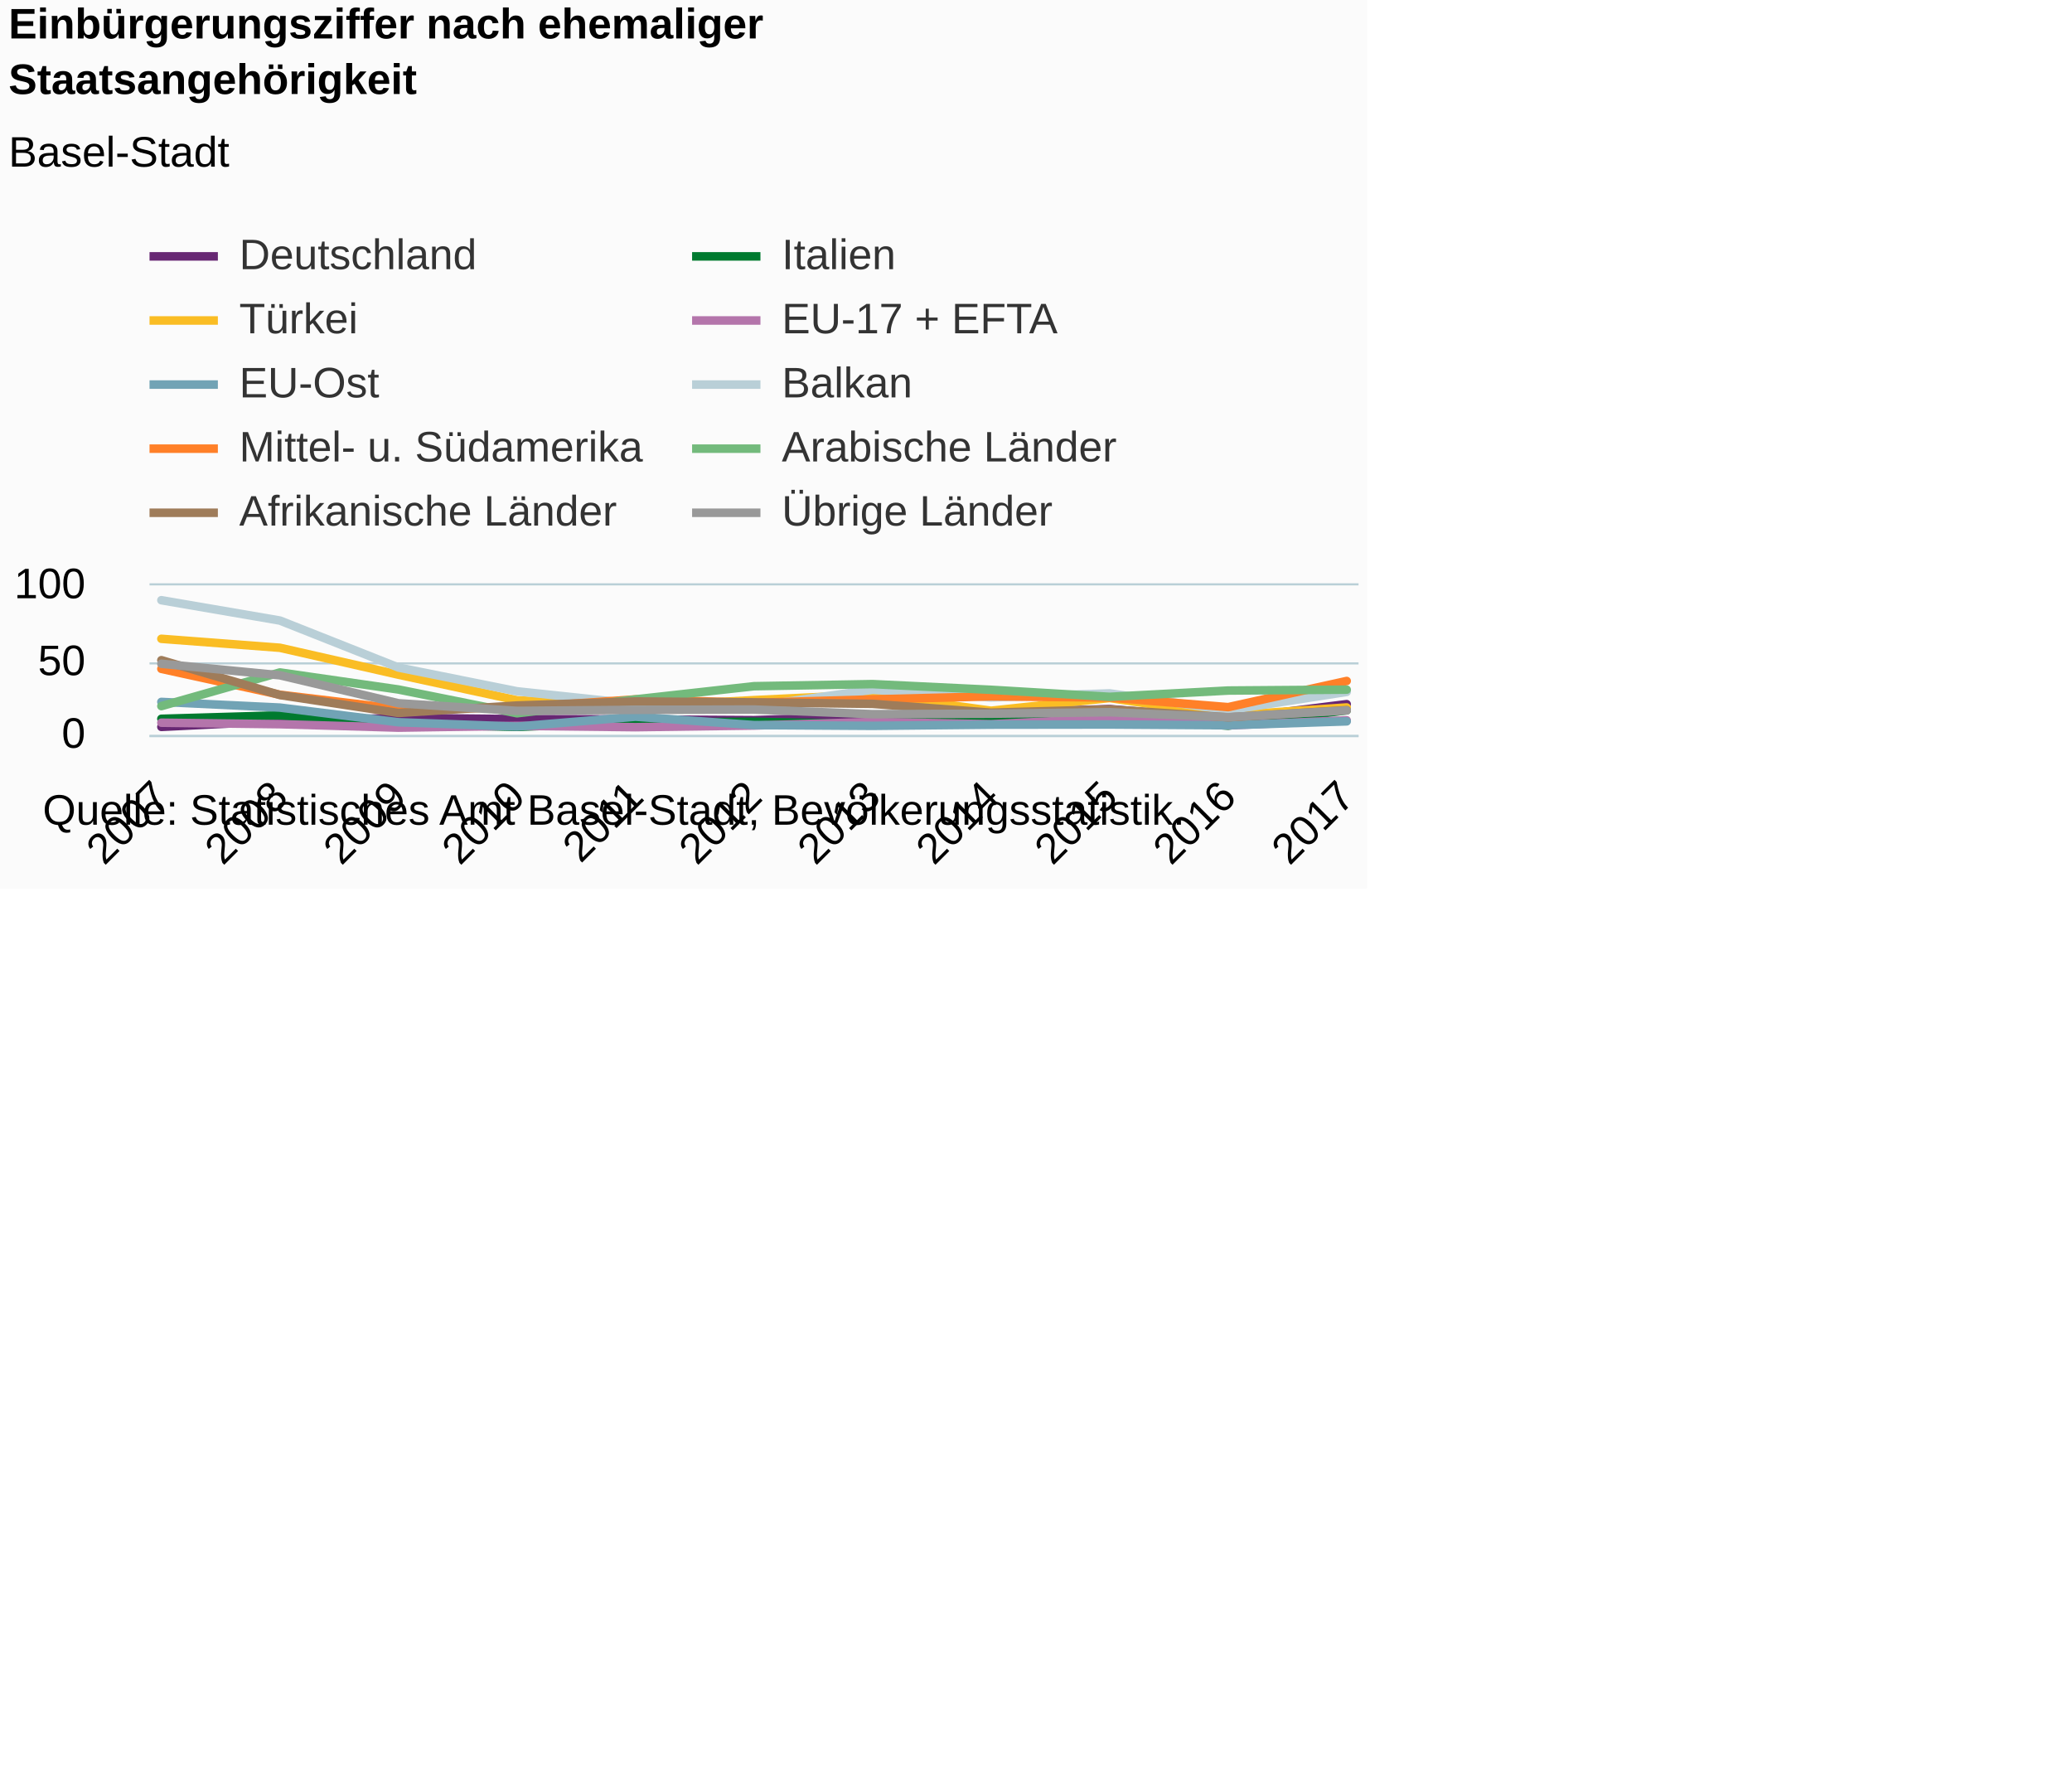
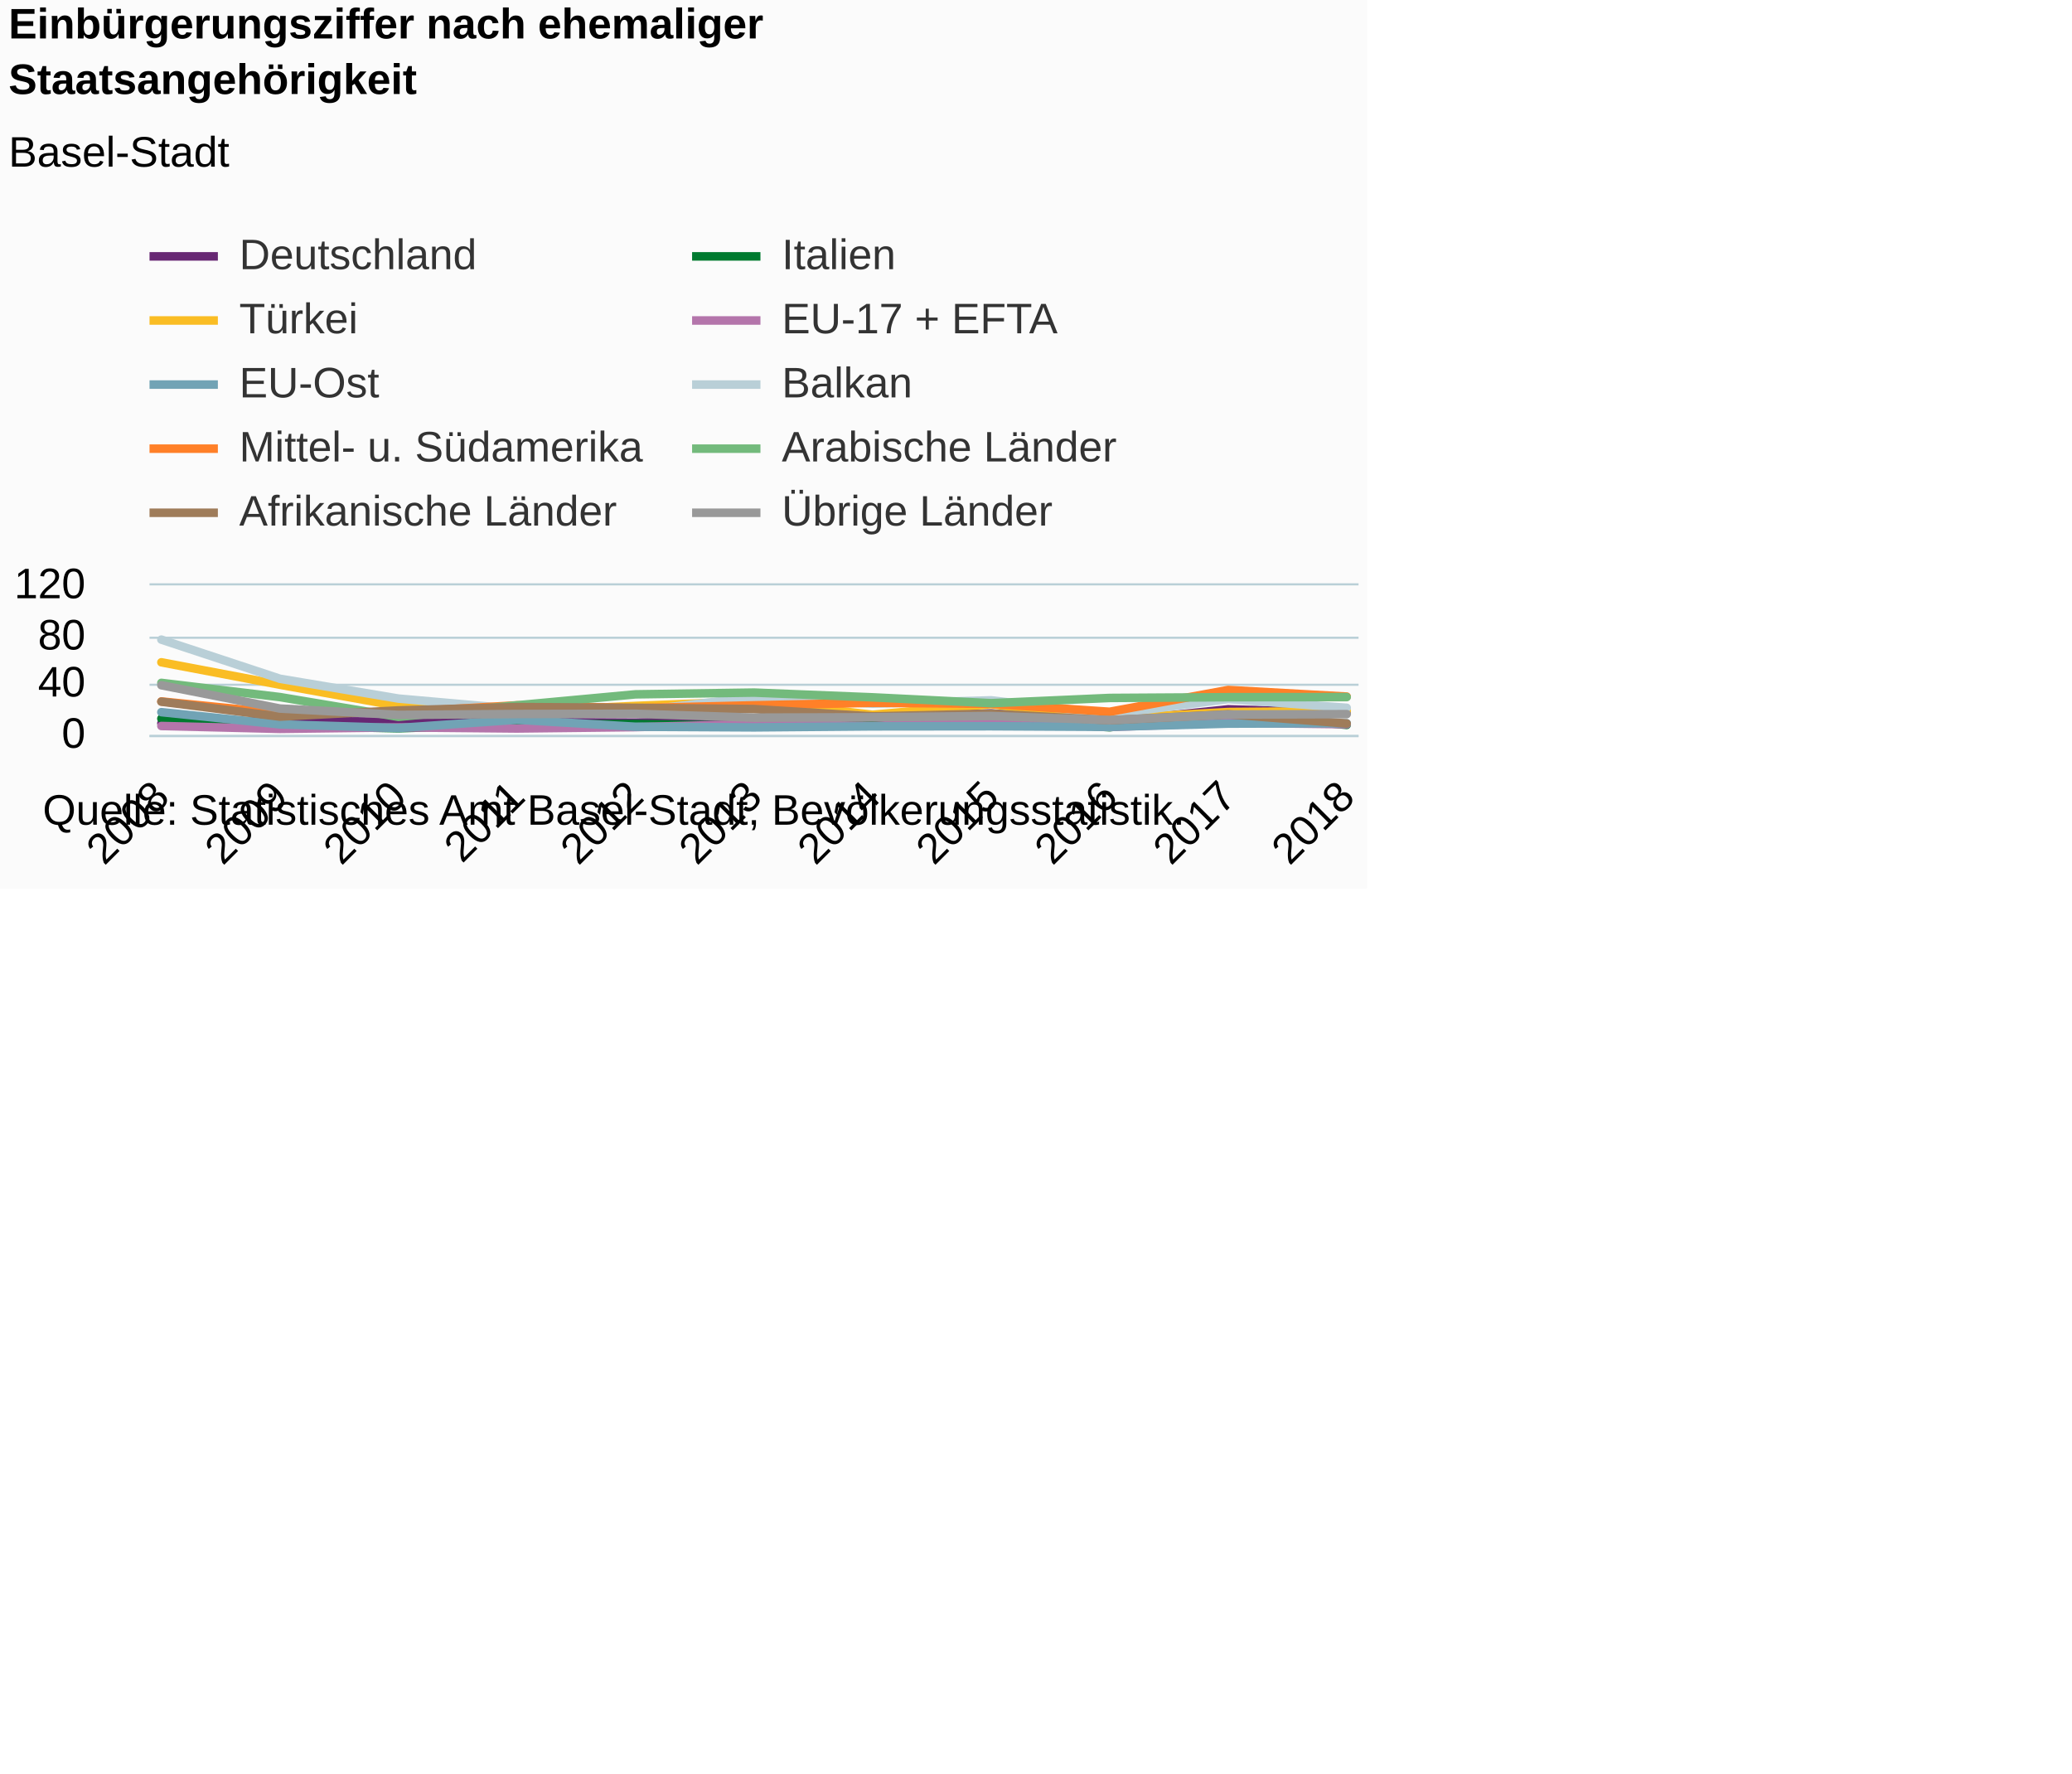
<svg xmlns="http://www.w3.org/2000/svg" version="1.1" class="highcharts-root" style="font-family:Arial;font-size:12px;" viewBox="0 0 485 415">
  <defs>
-     <clipPath id="highcharts-q33ocm9-6">
+     <clipPath id="highcharts-1g0eagx-6">
      <rect x="0" y="0" width="283" height="35" fill="none" />
    </clipPath>
-     <clipPath id="highcharts-q33ocm9-7">
+     <clipPath id="highcharts-1g0eagx-7">
      <rect x="0" y="0" width="283" height="35" fill="none" />
    </clipPath>
  </defs>
  <rect fill="#fbfbfb" class="highcharts-background" x="0" y="0" width="320" height="208" rx="0" ry="0" />
  <rect fill="none" class="highcharts-plot-background" x="35" y="137" width="283" height="35" />
  <g class="highcharts-pane-group" data-z-index="0" />
  <g class="highcharts-grid highcharts-xaxis-grid " data-z-index="1">
    <path fill="none" data-z-index="1" class="highcharts-grid-line" d="M 37.5 137 L 37.5 172" opacity="1" />
    <path fill="none" data-z-index="1" class="highcharts-grid-line" d="M 65.5 137 L 65.5 172" opacity="1" />
    <path fill="none" data-z-index="1" class="highcharts-grid-line" d="M 92.5 137 L 92.5 172" opacity="1" />
    <path fill="none" data-z-index="1" class="highcharts-grid-line" d="M 120.5 137 L 120.5 172" opacity="1" />
    <path fill="none" data-z-index="1" class="highcharts-grid-line" d="M 148.5 137 L 148.5 172" opacity="1" />
    <path fill="none" data-z-index="1" class="highcharts-grid-line" d="M 176.5 137 L 176.5 172" opacity="1" />
    <path fill="none" data-z-index="1" class="highcharts-grid-line" d="M 203.5 137 L 203.5 172" opacity="1" />
    <path fill="none" data-z-index="1" class="highcharts-grid-line" d="M 231.5 137 L 231.5 172" opacity="1" />
    <path fill="none" data-z-index="1" class="highcharts-grid-line" d="M 259.5 137 L 259.5 172" opacity="1" />
    <path fill="none" data-z-index="1" class="highcharts-grid-line" d="M 286.5 137 L 286.5 172" opacity="1" />
    <path fill="none" data-z-index="1" class="highcharts-grid-line" d="M 314.5 137 L 314.5 172" opacity="1" />
  </g>
  <g class="highcharts-grid highcharts-yaxis-grid " data-z-index="1">
    <path fill="none" stroke="#B9CFD7" stroke-width="0.5" data-z-index="1" class="highcharts-grid-line" d="M 35 172.25 L 318 172.25" opacity="1" />
-     <path fill="none" stroke="#B9CFD7" stroke-width="0.5" data-z-index="1" class="highcharts-grid-line" d="M 35 155.25 L 318 155.25" opacity="1" />
+     <path fill="none" stroke="#B9CFD7" stroke-width="0.5" data-z-index="1" class="highcharts-grid-line" d="M 35 160.25 L 318 160.25" opacity="1" />
+     <path fill="none" stroke="#B9CFD7" stroke-width="0.5" data-z-index="1" class="highcharts-grid-line" d="M 35 149.25 L 318 149.25" opacity="1" />
    <path fill="none" stroke="#B9CFD7" stroke-width="0.5" data-z-index="1" class="highcharts-grid-line" d="M 35 136.75 L 318 136.75" opacity="1" />
  </g>
  <rect fill="none" class="highcharts-plot-border" data-z-index="1" x="35" y="137" width="283" height="35" />
  <g class="highcharts-axis highcharts-xaxis " data-z-index="2">
    <path fill="none" class="highcharts-axis-line" stroke="#B9CFD7" stroke-width="0.5" data-z-index="7" d="M 35 172.25 L 318 172.25" />
  </g>
  <g class="highcharts-axis highcharts-yaxis " data-z-index="2">
    <path fill="none" class="highcharts-axis-line" data-z-index="7" d="M 35 137 L 35 172" />
  </g>
  <g class="highcharts-series-group" data-z-index="3">
-     <g data-z-index="0.1" class="highcharts-series highcharts-series-0 highcharts-line-series " transform="translate(35,137) scale(1 1)" clip-path="url(#highcharts-q33ocm9-7)">
-       <path fill="none" d="M 2.775 33.11 L 30.52 31.745 L 58.265 31.01 L 86.01 31.29 L 113.755 31.36 L 141.5 31.535 L 169.245 30.59 L 196.99 29.82 L 224.735 28.945 L 252.48 31.29 L 280.225 27.79" class="highcharts-graph" data-z-index="1" stroke="#672773" stroke-width="2" stroke-linejoin="round" stroke-linecap="round" />
+     <g data-z-index="0.1" class="highcharts-series highcharts-series-0 highcharts-line-series " transform="translate(35,137) scale(1 1)" clip-path="url(#highcharts-1g0eagx-7)">
+       <path fill="none" d="M 2.775 32.288 L 30.52 31.675 L 58.265 31.908 L 86.01 31.967 L 113.755 32.112 L 141.5 31.325 L 169.245 30.683 L 196.99 29.954 L 224.735 31.908 L 252.48 28.992 L 280.225 29.837" class="highcharts-graph" data-z-index="1" stroke="#672773" stroke-width="2" stroke-linejoin="round" stroke-linecap="round" />
    </g>
    <g data-z-index="0.1" class="highcharts-markers highcharts-series-0 highcharts-line-series " transform="translate(35,137) scale(1 1)" clip-path="none" />
-     <g data-z-index="0.1" class="highcharts-series highcharts-series-1 highcharts-line-series " transform="translate(35,137) scale(1 1)" clip-path="url(#highcharts-q33ocm9-7)">
-       <path fill="none" d="M 2.775 31.22 L 30.52 30.415 L 58.265 32.445 L 86.01 33.11 L 113.755 32.095 L 141.5 31.92 L 169.245 32.445 L 196.99 31.08 L 224.735 30.905 L 252.48 32.83 L 280.225 29.225" class="highcharts-graph" data-z-index="1" stroke="#007a2f" stroke-width="2" stroke-linejoin="round" stroke-linecap="round" />
+     <g data-z-index="0.1" class="highcharts-series highcharts-series-1 highcharts-line-series " transform="translate(35,137) scale(1 1)" clip-path="url(#highcharts-1g0eagx-7)">
+       <path fill="none" d="M 2.775 31.179 L 30.52 32.871 L 58.265 33.425 L 86.01 32.579 L 113.755 32.433 L 141.5 32.871 L 169.245 31.733 L 196.99 31.587 L 224.735 33.192 L 252.48 30.188 L 280.225 32.638" class="highcharts-graph" data-z-index="1" stroke="#007a2f" stroke-width="2" stroke-linejoin="round" stroke-linecap="round" />
    </g>
    <g data-z-index="0.1" class="highcharts-markers highcharts-series-1 highcharts-line-series " transform="translate(35,137) scale(1 1)" clip-path="none" />
-     <g data-z-index="0.1" class="highcharts-series highcharts-series-2 highcharts-line-series " transform="translate(35,137) scale(1 1)" clip-path="url(#highcharts-q33ocm9-7)">
-       <path fill="none" d="M 2.775 12.495 L 30.52 14.595 L 58.265 20.895 L 86.01 26.88 L 113.755 28.35 L 141.5 26.845 L 169.245 25.515 L 196.99 29.33 L 224.735 26.355 L 252.48 30.415 L 280.225 28.56" class="highcharts-graph" data-z-index="1" stroke="#fabd24" stroke-width="2" stroke-linejoin="round" stroke-linecap="round" />
+     <g data-z-index="0.1" class="highcharts-series highcharts-series-2 highcharts-line-series " transform="translate(35,137) scale(1 1)" clip-path="url(#highcharts-1g0eagx-7)">
+       <path fill="none" d="M 2.775 17.996 L 30.52 23.246 L 58.265 28.233 L 86.01 29.458 L 113.755 28.204 L 141.5 27.096 L 169.245 30.275 L 196.99 27.796 L 224.735 31.179 L 252.48 29.633 L 280.225 29.4" class="highcharts-graph" data-z-index="1" stroke="#fabd24" stroke-width="2" stroke-linejoin="round" stroke-linecap="round" />
    </g>
    <g data-z-index="0.1" class="highcharts-markers highcharts-series-2 highcharts-line-series " transform="translate(35,137) scale(1 1)" clip-path="none" />
-     <g data-z-index="0.1" class="highcharts-series highcharts-series-3 highcharts-line-series " transform="translate(35,137) scale(1 1)" clip-path="url(#highcharts-q33ocm9-7)">
-       <path fill="none" d="M 2.775 32.13 L 30.52 32.48 L 58.265 33.285 L 86.01 32.865 L 113.755 33.18 L 141.5 32.795 L 169.245 31.955 L 196.99 32.48 L 224.735 31.15 L 252.48 32.76 L 280.225 31.57" class="highcharts-graph" data-z-index="1" stroke="#b475ab" stroke-width="2" stroke-linejoin="round" stroke-linecap="round" />
+     <g data-z-index="0.1" class="highcharts-series highcharts-series-3 highcharts-line-series " transform="translate(35,137) scale(1 1)" clip-path="url(#highcharts-1g0eagx-7)">
+       <path fill="none" d="M 2.775 32.9 L 30.52 33.571 L 58.265 33.221 L 86.01 33.483 L 113.755 33.163 L 141.5 32.462 L 169.245 32.9 L 196.99 31.792 L 224.735 33.133 L 252.48 32.142 L 280.225 32.492" class="highcharts-graph" data-z-index="1" stroke="#b475ab" stroke-width="2" stroke-linejoin="round" stroke-linecap="round" />
    </g>
    <g data-z-index="0.1" class="highcharts-markers highcharts-series-3 highcharts-line-series " transform="translate(35,137) scale(1 1)" clip-path="none" />
-     <g data-z-index="0.1" class="highcharts-series highcharts-series-4 highcharts-line-series " transform="translate(35,137) scale(1 1)" clip-path="url(#highcharts-q33ocm9-7)">
-       <path fill="none" d="M 2.775 27.265 L 30.52 28.595 L 58.265 32.025 L 86.01 33.04 L 113.755 30.73 L 141.5 32.69 L 169.245 32.865 L 196.99 32.585 L 224.735 32.55 L 252.48 32.725 L 280.225 31.815" class="highcharts-graph" data-z-index="1" stroke="#71a3b5" stroke-width="2" stroke-linejoin="round" stroke-linecap="round" />
+     <g data-z-index="0.1" class="highcharts-series highcharts-series-4 highcharts-line-series " transform="translate(35,137) scale(1 1)" clip-path="url(#highcharts-1g0eagx-7)">
+       <path fill="none" d="M 2.775 29.663 L 30.52 32.521 L 58.265 33.367 L 86.01 31.442 L 113.755 33.075 L 141.5 33.221 L 169.245 32.987 L 196.99 32.958 L 224.735 33.104 L 252.48 32.346 L 280.225 32.258" class="highcharts-graph" data-z-index="1" stroke="#71a3b5" stroke-width="2" stroke-linejoin="round" stroke-linecap="round" />
    </g>
    <g data-z-index="0.1" class="highcharts-markers highcharts-series-4 highcharts-line-series " transform="translate(35,137) scale(1 1)" clip-path="none" />
-     <g data-z-index="0.1" class="highcharts-series highcharts-series-5 highcharts-line-series " transform="translate(35,137) scale(1 1)" clip-path="url(#highcharts-q33ocm9-7)">
-       <path fill="none" d="M 2.775 3.465 L 30.52 8.225 L 58.265 19.215 L 86.01 24.78 L 113.755 27.72 L 141.5 28.28 L 169.245 24.43 L 196.99 26.215 L 224.735 25.27 L 252.48 29.225 L 280.225 24.92" class="highcharts-graph" data-z-index="1" stroke="#b9cfd7" stroke-width="2" stroke-linejoin="round" stroke-linecap="round" />
+     <g data-z-index="0.1" class="highcharts-series highcharts-series-5 highcharts-line-series " transform="translate(35,137) scale(1 1)" clip-path="url(#highcharts-1g0eagx-7)">
+       <path fill="none" d="M 2.775 12.688 L 30.52 21.846 L 58.265 26.483 L 86.01 28.933 L 113.755 29.4 L 141.5 26.192 L 169.245 27.679 L 196.99 26.892 L 224.735 30.188 L 252.48 26.6 L 280.225 28.642" class="highcharts-graph" data-z-index="1" stroke="#b9cfd7" stroke-width="2" stroke-linejoin="round" stroke-linecap="round" />
    </g>
    <g data-z-index="0.1" class="highcharts-markers highcharts-series-5 highcharts-line-series " transform="translate(35,137) scale(1 1)" clip-path="none" />
-     <g data-z-index="0.1" class="highcharts-series highcharts-series-6 highcharts-line-series " transform="translate(35,137) scale(1 1)" clip-path="url(#highcharts-q33ocm9-7)">
-       <path fill="none" d="M 2.775 19.53 L 30.52 25.585 L 58.265 28.91 L 86.01 28.595 L 113.755 26.67 L 141.5 27.475 L 169.245 26.67 L 196.99 25.97 L 224.735 26.25 L 252.48 28.49 L 280.225 22.365" class="highcharts-graph" data-z-index="1" stroke="#ff8028" stroke-width="2" stroke-linejoin="round" stroke-linecap="round" />
+     <g data-z-index="0.1" class="highcharts-series highcharts-series-6 highcharts-line-series " transform="translate(35,137) scale(1 1)" clip-path="url(#highcharts-1g0eagx-7)">
+       <path fill="none" d="M 2.775 27.154 L 30.52 29.925 L 58.265 29.663 L 86.01 28.058 L 113.755 28.729 L 141.5 28.058 L 169.245 27.475 L 196.99 27.708 L 224.735 29.575 L 252.48 24.471 L 280.225 26.017" class="highcharts-graph" data-z-index="1" stroke="#ff8028" stroke-width="2" stroke-linejoin="round" stroke-linecap="round" />
    </g>
    <g data-z-index="0.1" class="highcharts-markers highcharts-series-6 highcharts-line-series " transform="translate(35,137) scale(1 1)" clip-path="none" />
-     <g data-z-index="0.1" class="highcharts-series highcharts-series-7 highcharts-line-series " transform="translate(35,137) scale(1 1)" clip-path="url(#highcharts-q33ocm9-7)">
-       <path fill="none" d="M 2.775 28.245 L 30.52 20.37 L 58.265 24.36 L 86.01 29.925 L 113.755 26.67 L 141.5 23.59 L 169.245 23.1 L 196.99 24.43 L 224.735 26.075 L 252.48 24.605 L 280.225 24.395" class="highcharts-graph" data-z-index="1" stroke="#73ba7c" stroke-width="2" stroke-linejoin="round" stroke-linecap="round" />
+     <g data-z-index="0.1" class="highcharts-series highcharts-series-7 highcharts-line-series " transform="translate(35,137) scale(1 1)" clip-path="url(#highcharts-1g0eagx-7)">
+       <path fill="none" d="M 2.775 22.808 L 30.52 26.133 L 58.265 30.771 L 86.01 28.058 L 113.755 25.492 L 141.5 25.083 L 169.245 26.192 L 196.99 27.562 L 224.735 26.337 L 252.48 26.163 L 280.225 26.133" class="highcharts-graph" data-z-index="1" stroke="#73ba7c" stroke-width="2" stroke-linejoin="round" stroke-linecap="round" />
    </g>
    <g data-z-index="0.1" class="highcharts-markers highcharts-series-7 highcharts-line-series " transform="translate(35,137) scale(1 1)" clip-path="none" />
-     <g data-z-index="0.1" class="highcharts-series highcharts-series-8 highcharts-line-series " transform="translate(35,137) scale(1 1)" clip-path="url(#highcharts-q33ocm9-7)">
-       <path fill="none" d="M 2.775 17.5 L 30.52 25.655 L 58.265 29.855 L 86.01 28.105 L 113.755 27.16 L 141.5 27.37 L 169.245 27.72 L 196.99 29.785 L 224.735 29.015 L 252.48 30.87 L 280.225 29.19" class="highcharts-graph" data-z-index="1" stroke="#9f7c5a" stroke-width="2" stroke-linejoin="round" stroke-linecap="round" />
+     <g data-z-index="0.1" class="highcharts-series highcharts-series-8 highcharts-line-series " transform="translate(35,137) scale(1 1)" clip-path="url(#highcharts-1g0eagx-7)">
+       <path fill="none" d="M 2.775 27.212 L 30.52 30.712 L 58.265 29.254 L 86.01 28.467 L 113.755 28.642 L 141.5 28.933 L 169.245 30.654 L 196.99 30.012 L 224.735 31.558 L 252.48 30.158 L 280.225 32.317" class="highcharts-graph" data-z-index="1" stroke="#9f7c5a" stroke-width="2" stroke-linejoin="round" stroke-linecap="round" />
    </g>
    <g data-z-index="0.1" class="highcharts-markers highcharts-series-8 highcharts-line-series " transform="translate(35,137) scale(1 1)" clip-path="none" />
-     <g data-z-index="0.1" class="highcharts-series highcharts-series-9 highcharts-line-series " transform="translate(35,137) scale(1 1)" clip-path="url(#highcharts-q33ocm9-7)">
-       <path fill="none" d="M 2.775 18.34 L 30.52 21.035 L 58.265 27.58 L 86.01 29.365 L 113.755 29.12 L 141.5 29.05 L 169.245 30.135 L 196.99 30.03 L 224.735 29.68 L 252.48 30.835 L 280.225 29.26" class="highcharts-graph" data-z-index="1" stroke="#999999" stroke-width="2" stroke-linejoin="round" stroke-linecap="round" />
+     <g data-z-index="0.1" class="highcharts-series highcharts-series-9 highcharts-line-series " transform="translate(35,137) scale(1 1)" clip-path="url(#highcharts-1g0eagx-7)">
+       <path fill="none" d="M 2.775 23.362 L 30.52 28.817 L 58.265 30.304 L 86.01 30.1 L 113.755 30.042 L 141.5 30.946 L 169.245 30.858 L 196.99 30.567 L 224.735 31.529 L 252.48 30.217 L 280.225 30.129" class="highcharts-graph" data-z-index="1" stroke="#999999" stroke-width="2" stroke-linejoin="round" stroke-linecap="round" />
    </g>
    <g data-z-index="0.1" class="highcharts-markers highcharts-series-9 highcharts-line-series " transform="translate(35,137) scale(1 1)" clip-path="none" />
  </g>
  <text x="2" text-anchor="start" class="highcharts-title" data-z-index="4" style="color:#000000;font-size:10px;font-weight:bold;fill:#000000;" y="9">
    <tspan>Einbürgerungsziffer nach ehemaliger</tspan>
    <tspan dy="13" x="2">Staatsangehörigkeit</tspan>
  </text>
  <text x="2" text-anchor="start" class="highcharts-subtitle" data-z-index="4" style="color:#000000;font-size:10px;font-weight:normal;font-family:Arial;fill:#000000;" y="39">
    <tspan>Basel-Stadt</tspan>
  </text>
  <g class="highcharts-legend" data-z-index="7" transform="translate(35,55)">
    <rect fill="none" class="highcharts-legend-box" rx="0" ry="0" x="0" y="0" width="249" height="70" visibility="visible" />
    <g data-z-index="1">
      <g>
        <g class="highcharts-legend-item highcharts-line-series highcharts-color-undefined highcharts-series-0" data-z-index="1" transform="translate(0,-5)">
          <path fill="none" d="M 0 10 L 16 10" class="highcharts-graph" stroke="#672773" stroke-width="2" />
          <text x="21" style="color:#333333;font-size:10px;font-weight:normal;cursor:pointer;fill:#333333;" text-anchor="start" data-z-index="2" y="13">
            <tspan>Deutschland</tspan>
          </text>
        </g>
        <g class="highcharts-legend-item highcharts-line-series highcharts-color-undefined highcharts-series-1" data-z-index="1" transform="translate(127,-5)">
          <path fill="none" d="M 0 10 L 16 10" class="highcharts-graph" stroke="#007a2f" stroke-width="2" />
          <text x="21" y="13" style="color:#333333;font-size:10px;font-weight:normal;cursor:pointer;fill:#333333;" text-anchor="start" data-z-index="2">
            <tspan>Italien</tspan>
          </text>
        </g>
        <g class="highcharts-legend-item highcharts-line-series highcharts-color-undefined highcharts-series-2" data-z-index="1" transform="translate(0,10)">
          <path fill="none" d="M 0 10 L 16 10" class="highcharts-graph" stroke="#fabd24" stroke-width="2" />
          <text x="21" y="13" style="color:#333333;font-size:10px;font-weight:normal;cursor:pointer;fill:#333333;" text-anchor="start" data-z-index="2">
            <tspan>Türkei</tspan>
          </text>
        </g>
        <g class="highcharts-legend-item highcharts-line-series highcharts-color-undefined highcharts-series-3" data-z-index="1" transform="translate(127,10)">
          <path fill="none" d="M 0 10 L 16 10" class="highcharts-graph" stroke="#b475ab" stroke-width="2" />
          <text x="21" y="13" style="color:#333333;font-size:10px;font-weight:normal;cursor:pointer;fill:#333333;" text-anchor="start" data-z-index="2">
            <tspan>EU-17 + EFTA</tspan>
          </text>
        </g>
        <g class="highcharts-legend-item highcharts-line-series highcharts-color-undefined highcharts-series-4" data-z-index="1" transform="translate(0,25)">
          <path fill="none" d="M 0 10 L 16 10" class="highcharts-graph" stroke="#71a3b5" stroke-width="2" />
          <text x="21" y="13" style="color:#333333;font-size:10px;font-weight:normal;cursor:pointer;fill:#333333;" text-anchor="start" data-z-index="2">
            <tspan>EU-Ost</tspan>
          </text>
        </g>
        <g class="highcharts-legend-item highcharts-line-series highcharts-color-undefined highcharts-series-5" data-z-index="1" transform="translate(127,25)">
          <path fill="none" d="M 0 10 L 16 10" class="highcharts-graph" stroke="#b9cfd7" stroke-width="2" />
          <text x="21" y="13" style="color:#333333;font-size:10px;font-weight:normal;cursor:pointer;fill:#333333;" text-anchor="start" data-z-index="2">
            <tspan>Balkan</tspan>
          </text>
        </g>
        <g class="highcharts-legend-item highcharts-line-series highcharts-color-undefined highcharts-series-6" data-z-index="1" transform="translate(0,40)">
          <path fill="none" d="M 0 10 L 16 10" class="highcharts-graph" stroke="#ff8028" stroke-width="2" />
          <text x="21" y="13" style="color:#333333;font-size:10px;font-weight:normal;cursor:pointer;fill:#333333;" text-anchor="start" data-z-index="2">
            <tspan>Mittel- u. Südamerika</tspan>
          </text>
        </g>
        <g class="highcharts-legend-item highcharts-line-series highcharts-color-undefined highcharts-series-7" data-z-index="1" transform="translate(127,40)">
          <path fill="none" d="M 0 10 L 16 10" class="highcharts-graph" stroke="#73ba7c" stroke-width="2" />
          <text x="21" y="13" style="color:#333333;font-size:10px;font-weight:normal;cursor:pointer;fill:#333333;" text-anchor="start" data-z-index="2">
            <tspan>Arabische Länder</tspan>
          </text>
        </g>
        <g class="highcharts-legend-item highcharts-line-series highcharts-color-undefined highcharts-series-8" data-z-index="1" transform="translate(0,55)">
          <path fill="none" d="M 0 10 L 16 10" class="highcharts-graph" stroke="#9f7c5a" stroke-width="2" />
          <text x="21" y="13" style="color:#333333;font-size:10px;font-weight:normal;cursor:pointer;fill:#333333;" text-anchor="start" data-z-index="2">
            <tspan>Afrikanische Länder</tspan>
          </text>
        </g>
        <g class="highcharts-legend-item highcharts-line-series highcharts-color-undefined highcharts-series-9" data-z-index="1" transform="translate(127,55)">
          <path fill="none" d="M 0 10 L 16 10" class="highcharts-graph" stroke="#999999" stroke-width="2" />
          <text x="21" y="13" style="color:#333333;font-size:10px;font-weight:normal;cursor:pointer;fill:#333333;" text-anchor="start" data-z-index="2">
            <tspan>Übrige Länder</tspan>
          </text>
        </g>
      </g>
    </g>
  </g>
  <g class="highcharts-axis-labels highcharts-xaxis-labels " data-z-index="7">
-     <text x="40.132" style="color:#000000;cursor:default;font-size:10px;white-space:nowrap;fill:#000000;" text-anchor="end" transform="translate(0,0) rotate(-45 40.13153 187)" y="187" opacity="1">2007</text>
-     <text x="67.877" style="color:#000000;cursor:default;font-size:10px;white-space:nowrap;fill:#000000;" text-anchor="end" transform="translate(0,0) rotate(-45 67.87663 187)" y="187" opacity="1">2008</text>
-     <text x="95.622" style="color:#000000;cursor:default;font-size:10px;white-space:nowrap;fill:#000000;" text-anchor="end" transform="translate(0,0) rotate(-45 95.62173 187)" y="187" opacity="1">2009</text>
-     <text x="123.367" style="color:#000000;cursor:default;font-size:10px;white-space:nowrap;fill:#000000;" text-anchor="end" transform="translate(0,0) rotate(-45 123.3668 187)" y="187" opacity="1">2010</text>
-     <text x="151.112" style="color:#000000;cursor:default;font-size:10px;white-space:nowrap;fill:#000000;" text-anchor="end" transform="translate(0,0) rotate(-45 151.1119 187)" y="187" opacity="1">2011</text>
-     <text x="178.857" style="color:#000000;cursor:default;font-size:10px;white-space:nowrap;fill:#000000;" text-anchor="end" transform="translate(0,0) rotate(-45 178.857 187)" y="187" opacity="1">2012</text>
-     <text x="206.602" style="color:#000000;cursor:default;font-size:10px;white-space:nowrap;fill:#000000;" text-anchor="end" transform="translate(0,0) rotate(-45 206.6021 187)" y="187" opacity="1">2013</text>
-     <text x="234.347" style="color:#000000;cursor:default;font-size:10px;white-space:nowrap;fill:#000000;" text-anchor="end" transform="translate(0,0) rotate(-45 234.3472 187)" y="187" opacity="1">2014</text>
-     <text x="262.092" style="color:#000000;cursor:default;font-size:10px;white-space:nowrap;fill:#000000;" text-anchor="end" transform="translate(0,0) rotate(-45 262.0923 187)" y="187" opacity="1">2015</text>
-     <text x="289.837" style="color:#000000;cursor:default;font-size:10px;white-space:nowrap;fill:#000000;" text-anchor="end" transform="translate(0,0) rotate(-45 289.8374 187)" y="187" opacity="1">2016</text>
-     <text x="317.583" style="color:#000000;cursor:default;font-size:10px;white-space:nowrap;fill:#000000;" text-anchor="end" transform="translate(0,0) rotate(-45 317.5825 187)" y="187" opacity="1">2017</text>
+     <text x="40.132" style="color:#000000;cursor:default;font-size:10px;white-space:nowrap;fill:#000000;" text-anchor="end" transform="translate(0,0) rotate(-45 40.13153 187)" y="187" opacity="1">2008</text>
+     <text x="67.877" style="color:#000000;cursor:default;font-size:10px;white-space:nowrap;fill:#000000;" text-anchor="end" transform="translate(0,0) rotate(-45 67.87663 187)" y="187" opacity="1">2009</text>
+     <text x="95.622" style="color:#000000;cursor:default;font-size:10px;white-space:nowrap;fill:#000000;" text-anchor="end" transform="translate(0,0) rotate(-45 95.62173 187)" y="187" opacity="1">2010</text>
+     <text x="123.367" style="color:#000000;cursor:default;font-size:10px;white-space:nowrap;fill:#000000;" text-anchor="end" transform="translate(0,0) rotate(-45 123.3668 187)" y="187" opacity="1">2011</text>
+     <text x="151.112" style="color:#000000;cursor:default;font-size:10px;white-space:nowrap;fill:#000000;" text-anchor="end" transform="translate(0,0) rotate(-45 151.1119 187)" y="187" opacity="1">2012</text>
+     <text x="178.857" style="color:#000000;cursor:default;font-size:10px;white-space:nowrap;fill:#000000;" text-anchor="end" transform="translate(0,0) rotate(-45 178.857 187)" y="187" opacity="1">2013</text>
+     <text x="206.602" style="color:#000000;cursor:default;font-size:10px;white-space:nowrap;fill:#000000;" text-anchor="end" transform="translate(0,0) rotate(-45 206.6021 187)" y="187" opacity="1">2014</text>
+     <text x="234.347" style="color:#000000;cursor:default;font-size:10px;white-space:nowrap;fill:#000000;" text-anchor="end" transform="translate(0,0) rotate(-45 234.3472 187)" y="187" opacity="1">2015</text>
+     <text x="262.092" style="color:#000000;cursor:default;font-size:10px;white-space:nowrap;fill:#000000;" text-anchor="end" transform="translate(0,0) rotate(-45 262.0923 187)" y="187" opacity="1">2016</text>
+     <text x="289.837" style="color:#000000;cursor:default;font-size:10px;white-space:nowrap;fill:#000000;" text-anchor="end" transform="translate(0,0) rotate(-45 289.8374 187)" y="187" opacity="1">2017</text>
+     <text x="317.583" style="color:#000000;cursor:default;font-size:10px;white-space:nowrap;fill:#000000;" text-anchor="end" transform="translate(0,0) rotate(-45 317.5825 187)" y="187" opacity="1">2018</text>
  </g>
  <g class="highcharts-axis-labels highcharts-yaxis-labels " data-z-index="7">
    <text x="20" style="color:#000000;cursor:default;font-size:10;fill:#000000;" text-anchor="end" transform="translate(0,0)" y="175" opacity="1">0</text>
-     <text x="20" style="color:#000000;cursor:default;font-size:10;fill:#000000;" text-anchor="end" transform="translate(0,0)" y="158" opacity="1">50</text>
-     <text x="20" style="color:#000000;cursor:default;font-size:10;fill:#000000;" text-anchor="end" transform="translate(0,0)" y="140" opacity="1">100</text>
+     <text x="20" style="color:#000000;cursor:default;font-size:10;fill:#000000;" text-anchor="end" transform="translate(0,0)" y="163" opacity="1">40</text>
+     <text x="20" style="color:#000000;cursor:default;font-size:10;fill:#000000;" text-anchor="end" transform="translate(0,0)" y="152" opacity="1">80</text>
+     <text x="20" style="color:#000000;cursor:default;font-size:10;fill:#000000;" text-anchor="end" transform="translate(0,0)" y="140" opacity="1">120</text>
  </g>
  <text x="10" class="highcharts-credits" text-anchor="start" data-z-index="8" style="cursor:default;color:#000000;font-size:10px;fill:#000000;" y="193">
    <tspan>Quelle: Statistisches Amt Basel-Stadt, Bevölkerungsstatistik.</tspan>
  </text>
</svg>
